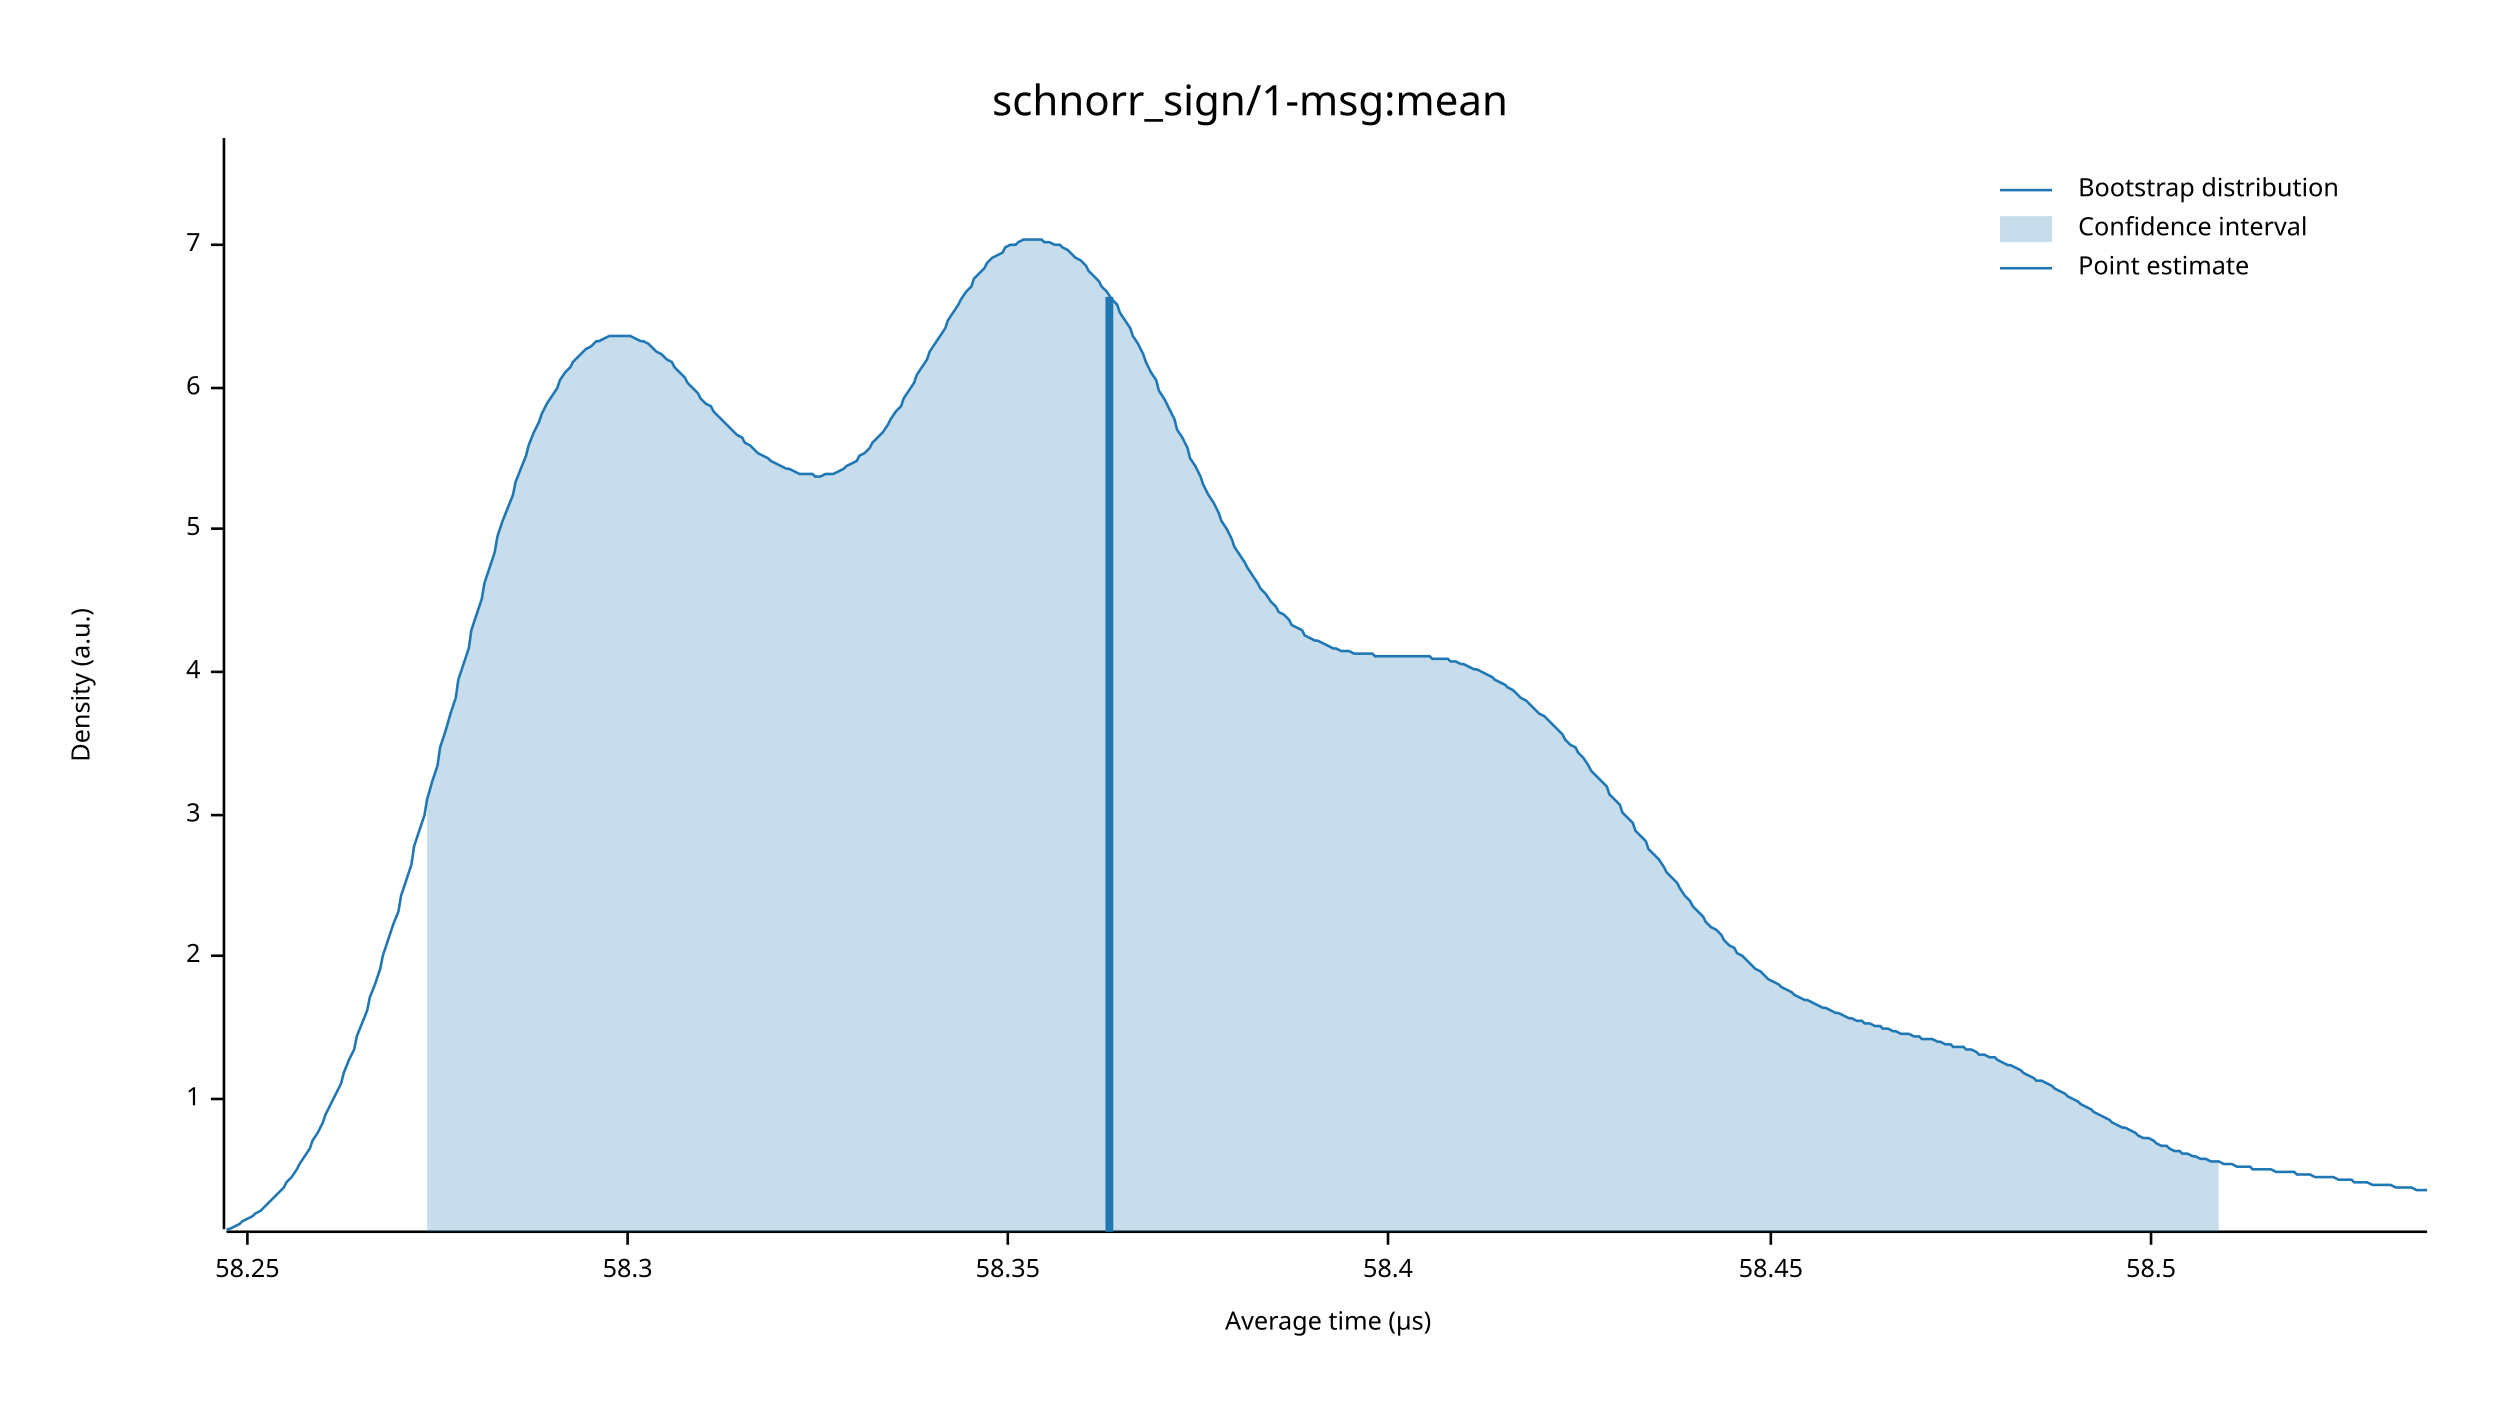
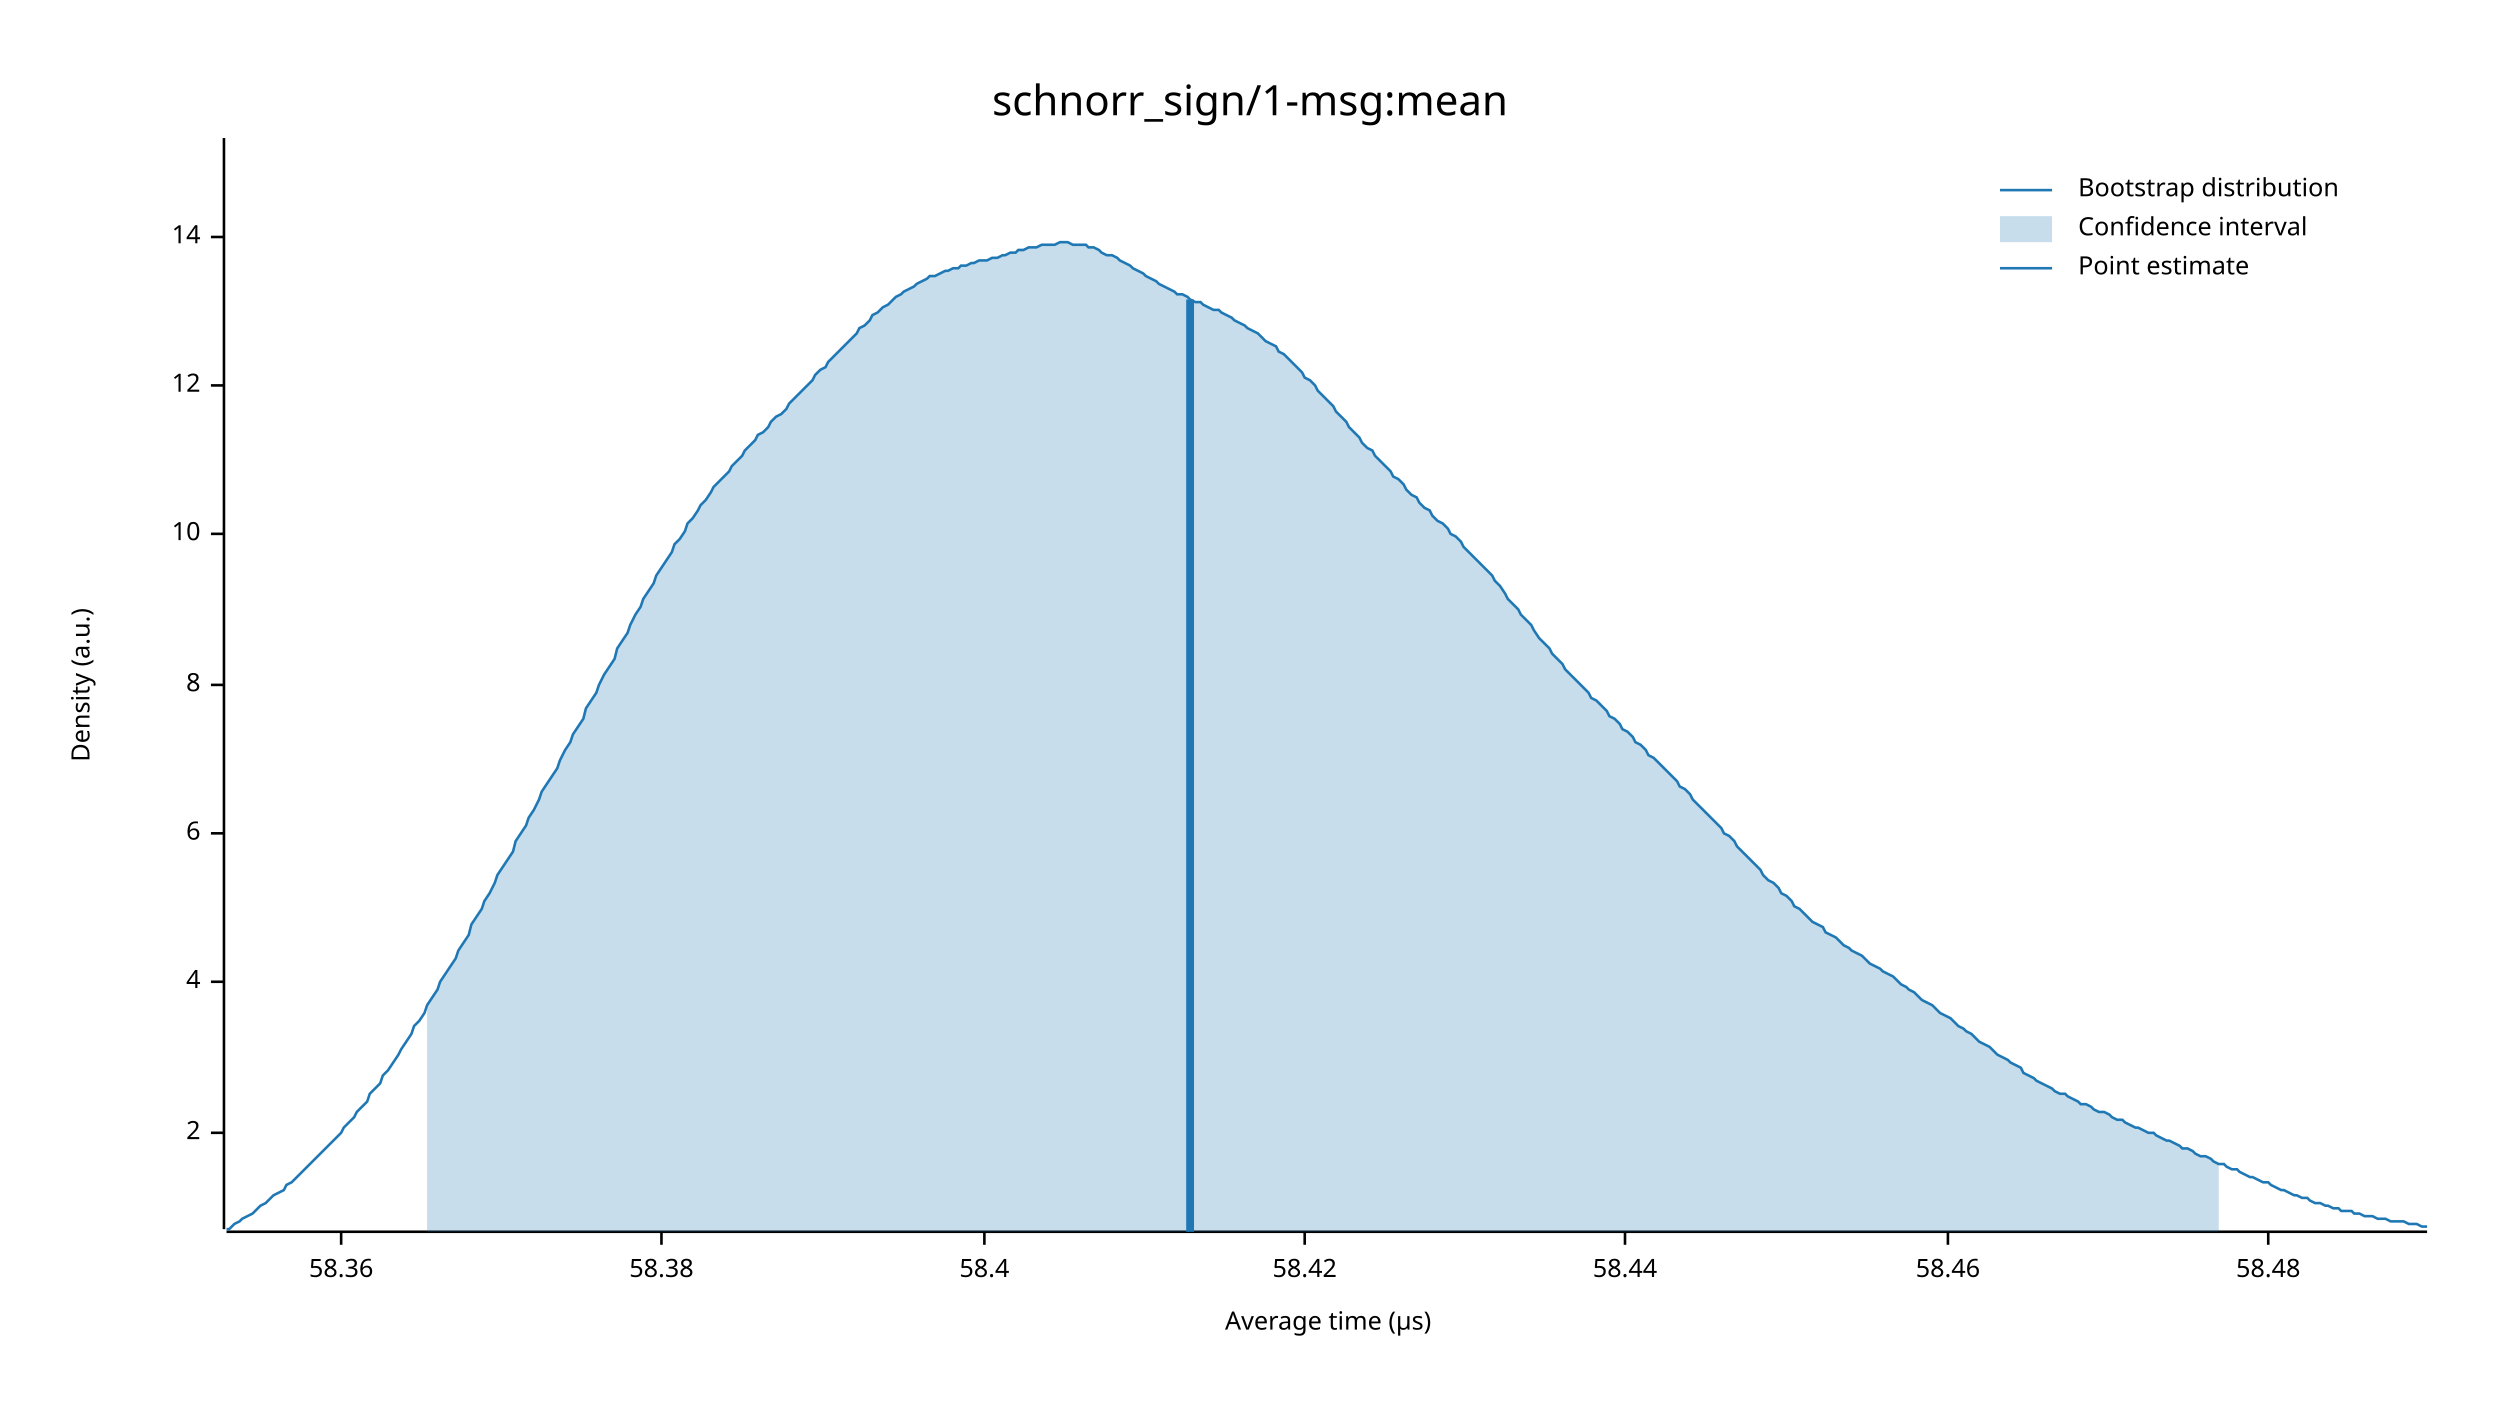
<svg xmlns="http://www.w3.org/2000/svg" width="960" height="540" viewBox="0 0 960 540">
  <text x="480" y="32" dy="0.76em" text-anchor="middle" font-family="sans-serif" font-size="16.129" opacity="1" fill="#000000">
schnorr_sign/1-msg:mean
</text>
  <text x="27" y="263" dy="0.76em" text-anchor="middle" font-family="sans-serif" font-size="9.677" opacity="1" fill="#000000" transform="rotate(270, 27, 263)">
Density (a.u.)
</text>
  <text x="510" y="513" dy="-0.5ex" text-anchor="middle" font-family="sans-serif" font-size="9.677" opacity="1" fill="#000000">
Average time (µs)
</text>
  <polyline fill="none" opacity="1" stroke="#000000" stroke-width="1" points="86,53 86,472 " />
-   <text x="77" y="422" dy="0.5ex" text-anchor="end" font-family="sans-serif" font-size="9.677" opacity="1" fill="#000000">
- 1
- </text>
-   <polyline fill="none" opacity="1" stroke="#000000" stroke-width="1" points="81,422 86,422 " />
-   <text x="77" y="367" dy="0.5ex" text-anchor="end" font-family="sans-serif" font-size="9.677" opacity="1" fill="#000000">
+   <text x="77" y="435" dy="0.5ex" text-anchor="end" font-family="sans-serif" font-size="9.677" opacity="1" fill="#000000">
2
</text>
-   <polyline fill="none" opacity="1" stroke="#000000" stroke-width="1" points="81,367 86,367 " />
-   <text x="77" y="313" dy="0.5ex" text-anchor="end" font-family="sans-serif" font-size="9.677" opacity="1" fill="#000000">
- 3
- </text>
-   <polyline fill="none" opacity="1" stroke="#000000" stroke-width="1" points="81,313 86,313 " />
-   <text x="77" y="258" dy="0.5ex" text-anchor="end" font-family="sans-serif" font-size="9.677" opacity="1" fill="#000000">
+   <polyline fill="none" opacity="1" stroke="#000000" stroke-width="1" points="81,435 86,435 " />
+   <text x="77" y="377" dy="0.5ex" text-anchor="end" font-family="sans-serif" font-size="9.677" opacity="1" fill="#000000">
4
</text>
-   <polyline fill="none" opacity="1" stroke="#000000" stroke-width="1" points="81,258 86,258 " />
-   <text x="77" y="203" dy="0.5ex" text-anchor="end" font-family="sans-serif" font-size="9.677" opacity="1" fill="#000000">
- 5
- </text>
-   <polyline fill="none" opacity="1" stroke="#000000" stroke-width="1" points="81,203 86,203 " />
-   <text x="77" y="149" dy="0.5ex" text-anchor="end" font-family="sans-serif" font-size="9.677" opacity="1" fill="#000000">
+   <polyline fill="none" opacity="1" stroke="#000000" stroke-width="1" points="81,377 86,377 " />
+   <text x="77" y="320" dy="0.5ex" text-anchor="end" font-family="sans-serif" font-size="9.677" opacity="1" fill="#000000">
6
</text>
-   <polyline fill="none" opacity="1" stroke="#000000" stroke-width="1" points="81,149 86,149 " />
-   <text x="77" y="94" dy="0.5ex" text-anchor="end" font-family="sans-serif" font-size="9.677" opacity="1" fill="#000000">
- 7
+   <polyline fill="none" opacity="1" stroke="#000000" stroke-width="1" points="81,320 86,320 " />
+   <text x="77" y="263" dy="0.5ex" text-anchor="end" font-family="sans-serif" font-size="9.677" opacity="1" fill="#000000">
+ 8
</text>
-   <polyline fill="none" opacity="1" stroke="#000000" stroke-width="1" points="81,94 86,94 " />
+   <polyline fill="none" opacity="1" stroke="#000000" stroke-width="1" points="81,263 86,263 " />
+   <text x="77" y="205" dy="0.5ex" text-anchor="end" font-family="sans-serif" font-size="9.677" opacity="1" fill="#000000">
+ 10
+ </text>
+   <polyline fill="none" opacity="1" stroke="#000000" stroke-width="1" points="81,205 86,205 " />
+   <text x="77" y="148" dy="0.5ex" text-anchor="end" font-family="sans-serif" font-size="9.677" opacity="1" fill="#000000">
+ 12
+ </text>
+   <polyline fill="none" opacity="1" stroke="#000000" stroke-width="1" points="81,148 86,148 " />
+   <text x="77" y="91" dy="0.5ex" text-anchor="end" font-family="sans-serif" font-size="9.677" opacity="1" fill="#000000">
+ 14
+ </text>
+   <polyline fill="none" opacity="1" stroke="#000000" stroke-width="1" points="81,91 86,91 " />
  <polyline fill="none" opacity="1" stroke="#000000" stroke-width="1" points="87,473 932,473 " />
-   <text x="95" y="483" dy="0.76em" text-anchor="middle" font-family="sans-serif" font-size="9.677" opacity="1" fill="#000000">
- 58.25
+   <text x="131" y="483" dy="0.76em" text-anchor="middle" font-family="sans-serif" font-size="9.677" opacity="1" fill="#000000">
+ 58.36
</text>
-   <polyline fill="none" opacity="1" stroke="#000000" stroke-width="1" points="95,473 95,478 " />
-   <text x="241" y="483" dy="0.76em" text-anchor="middle" font-family="sans-serif" font-size="9.677" opacity="1" fill="#000000">
- 58.3
+   <polyline fill="none" opacity="1" stroke="#000000" stroke-width="1" points="131,473 131,478 " />
+   <text x="254" y="483" dy="0.76em" text-anchor="middle" font-family="sans-serif" font-size="9.677" opacity="1" fill="#000000">
+ 58.38
</text>
-   <polyline fill="none" opacity="1" stroke="#000000" stroke-width="1" points="241,473 241,478 " />
-   <text x="387" y="483" dy="0.76em" text-anchor="middle" font-family="sans-serif" font-size="9.677" opacity="1" fill="#000000">
- 58.35
- </text>
-   <polyline fill="none" opacity="1" stroke="#000000" stroke-width="1" points="387,473 387,478 " />
-   <text x="533" y="483" dy="0.76em" text-anchor="middle" font-family="sans-serif" font-size="9.677" opacity="1" fill="#000000">
+   <polyline fill="none" opacity="1" stroke="#000000" stroke-width="1" points="254,473 254,478 " />
+   <text x="378" y="483" dy="0.76em" text-anchor="middle" font-family="sans-serif" font-size="9.677" opacity="1" fill="#000000">
58.4
</text>
-   <polyline fill="none" opacity="1" stroke="#000000" stroke-width="1" points="533,473 533,478 " />
-   <text x="680" y="483" dy="0.76em" text-anchor="middle" font-family="sans-serif" font-size="9.677" opacity="1" fill="#000000">
- 58.45
+   <polyline fill="none" opacity="1" stroke="#000000" stroke-width="1" points="378,473 378,478 " />
+   <text x="501" y="483" dy="0.76em" text-anchor="middle" font-family="sans-serif" font-size="9.677" opacity="1" fill="#000000">
+ 58.42
</text>
-   <polyline fill="none" opacity="1" stroke="#000000" stroke-width="1" points="680,473 680,478 " />
-   <text x="826" y="483" dy="0.76em" text-anchor="middle" font-family="sans-serif" font-size="9.677" opacity="1" fill="#000000">
- 58.5
+   <polyline fill="none" opacity="1" stroke="#000000" stroke-width="1" points="501,473 501,478 " />
+   <text x="624" y="483" dy="0.76em" text-anchor="middle" font-family="sans-serif" font-size="9.677" opacity="1" fill="#000000">
+ 58.44
</text>
-   <polyline fill="none" opacity="1" stroke="#000000" stroke-width="1" points="826,473 826,478 " />
-   <polyline fill="none" opacity="1" stroke="#1F78B4" stroke-width="1" points="87,472 88,472 90,471 92,470 93,469 95,468 97,467 98,466 100,465 102,463 103,462 105,460 107,458 109,456 110,454 112,452 114,449 115,447 117,444 119,441 120,438 122,435 124,431 125,428 127,424 129,420 131,416 132,412 134,407 136,403 137,398 139,393 141,388 142,383 144,378 146,372 147,367 149,361 151,355 153,350 154,344 156,338 158,332 159,325 161,319 163,313 164,307 166,300 168,294 169,287 171,281 173,274 175,268 176,261 178,255 180,249 181,242 183,236 185,230 186,224 188,218 190,212 191,206 193,200 195,195 197,190 198,185 200,180 202,175 203,171 205,166 207,162 208,159 210,155 212,152 214,149 215,146 217,143 219,141 220,139 222,137 224,135 225,134 227,133 229,131 230,131 232,130 234,129 236,129 237,129 239,129 241,129 242,129 244,130 246,131 247,131 249,132 251,134 252,135 254,136 256,138 258,139 259,141 261,143 263,145 264,147 266,149 268,151 269,153 271,155 273,156 274,158 276,160 278,162 280,164 281,165 283,167 285,168 286,170 288,171 290,173 291,174 293,175 295,176 296,177 298,178 300,179 302,180 303,180 305,181 307,182 308,182 310,182 312,182 313,183 315,183 317,182 318,182 320,182 322,181 324,180 325,179 327,178 329,177 330,175 332,174 334,172 335,170 337,168 339,166 341,163 342,161 344,158 346,156 347,153 349,150 351,147 352,144 354,141 356,138 357,135 359,132 361,129 363,126 364,123 366,120 368,117 369,115 371,112 373,110 374,107 376,105 378,103 379,101 381,99 383,98 385,97 386,95 388,94 390,94 391,93 393,92 395,92 396,92 398,92 400,92 401,93 403,93 405,94 407,94 408,95 410,96 412,98 413,99 415,100 417,102 418,104 420,106 422,108 423,110 425,112 427,115 429,117 430,120 432,123 434,126 435,129 437,132 439,136 440,139 442,143 444,146 445,150 447,153 449,157 451,161 452,165 454,168 456,172 457,176 459,179 461,183 462,186 464,190 466,193 468,197 469,200 471,203 473,207 474,210 476,213 478,216 479,218 481,221 483,224 484,226 486,228 488,231 490,233 491,235 493,236 495,238 496,240 498,241 500,242 501,244 503,245 505,246 506,246 508,247 510,248 512,249 513,249 515,250 517,250 518,250 520,251 522,251 523,251 525,251 527,251 528,252 530,252 532,252 534,252 535,252 537,252 539,252 540,252 542,252 544,252 545,252 547,252 549,252 550,253 552,253 554,253 556,253 557,254 559,254 561,255 562,255 564,256 566,257 567,257 569,258 571,259 573,260 574,261 576,262 578,263 579,264 581,265 583,267 584,268 586,269 588,271 589,272 591,274 593,275 595,277 596,278 598,280 600,282 601,284 603,286 605,287 606,289 608,291 610,294 611,296 613,298 615,300 617,302 618,305 620,307 622,309 623,312 625,314 627,316 628,319 630,321 632,323 633,326 635,328 637,330 639,333 640,335 642,337 644,339 645,341 647,344 649,346 650,348 652,350 654,352 655,354 657,356 659,357 661,359 662,361 664,363 666,364 667,366 669,367 671,369 672,370 674,372 676,373 677,374 679,376 681,377 683,378 684,379 686,380 688,381 689,382 691,383 693,384 694,384 696,385 698,386 700,387 701,387 703,388 705,389 706,389 708,390 710,391 711,391 713,392 715,392 716,393 718,393 720,394 722,394 723,395 725,395 727,396 728,396 730,397 732,397 733,397 735,398 737,398 738,399 740,399 742,399 744,400 745,400 747,401 749,401 750,402 752,402 754,402 755,403 757,403 759,404 760,405 762,405 764,406 766,406 767,407 769,408 771,409 772,409 774,410 776,411 777,412 779,413 781,414 782,415 784,415 786,416 788,417 789,418 791,419 793,420 794,421 796,422 798,423 799,424 801,425 803,426 804,427 806,428 808,429 810,430 811,431 813,432 815,433 816,433 818,434 820,435 821,436 823,437 825,437 827,438 828,439 830,440 832,440 833,441 835,442 837,442 838,443 840,443 842,444 843,444 845,445 847,445 849,446 850,446 852,446 854,447 855,447 857,447 859,448 860,448 862,448 864,448 865,449 867,449 869,449 871,449 872,449 874,450 876,450 877,450 879,450 881,450 882,451 884,451 886,451 887,451 889,452 891,452 893,452 894,452 896,452 898,453 899,453 901,453 903,453 904,454 906,454 908,454 909,454 911,455 913,455 915,455 916,455 918,455 920,456 921,456 923,456 925,456 926,456 928,457 930,457 932,457 " />
-   <polygon opacity="0.25" fill="#1F78B4" points="164,307 166,300 168,294 169,287 171,281 173,274 175,268 176,261 178,255 180,249 181,242 183,236 185,230 186,224 188,218 190,212 191,206 193,200 195,195 197,190 198,185 200,180 202,175 203,171 205,166 207,162 208,159 210,155 212,152 214,149 215,146 217,143 219,141 220,139 222,137 224,135 225,134 227,133 229,131 230,131 232,130 234,129 236,129 237,129 239,129 241,129 242,129 244,130 246,131 247,131 249,132 251,134 252,135 254,136 256,138 258,139 259,141 261,143 263,145 264,147 266,149 268,151 269,153 271,155 273,156 274,158 276,160 278,162 280,164 281,165 283,167 285,168 286,170 288,171 290,173 291,174 293,175 295,176 296,177 298,178 300,179 302,180 303,180 305,181 307,182 308,182 310,182 312,182 313,183 315,183 317,182 318,182 320,182 322,181 324,180 325,179 327,178 329,177 330,175 332,174 334,172 335,170 337,168 339,166 341,163 342,161 344,158 346,156 347,153 349,150 351,147 352,144 354,141 356,138 357,135 359,132 361,129 363,126 364,123 366,120 368,117 369,115 371,112 373,110 374,107 376,105 378,103 379,101 381,99 383,98 385,97 386,95 388,94 390,94 391,93 393,92 395,92 396,92 398,92 400,92 401,93 403,93 405,94 407,94 408,95 410,96 412,98 413,99 415,100 417,102 418,104 420,106 422,108 423,110 425,112 427,115 429,117 430,120 432,123 434,126 435,129 437,132 439,136 440,139 442,143 444,146 445,150 447,153 449,157 451,161 452,165 454,168 456,172 457,176 459,179 461,183 462,186 464,190 466,193 468,197 469,200 471,203 473,207 474,210 476,213 478,216 479,218 481,221 483,224 484,226 486,228 488,231 490,233 491,235 493,236 495,238 496,240 498,241 500,242 501,244 503,245 505,246 506,246 508,247 510,248 512,249 513,249 515,250 517,250 518,250 520,251 522,251 523,251 525,251 527,251 528,252 530,252 532,252 534,252 535,252 537,252 539,252 540,252 542,252 544,252 545,252 547,252 549,252 550,253 552,253 554,253 556,253 557,254 559,254 561,255 562,255 564,256 566,257 567,257 569,258 571,259 573,260 574,261 576,262 578,263 579,264 581,265 583,267 584,268 586,269 588,271 589,272 591,274 593,275 595,277 596,278 598,280 600,282 601,284 603,286 605,287 606,289 608,291 610,294 611,296 613,298 615,300 617,302 618,305 620,307 622,309 623,312 625,314 627,316 628,319 630,321 632,323 633,326 635,328 637,330 639,333 640,335 642,337 644,339 645,341 647,344 649,346 650,348 652,350 654,352 655,354 657,356 659,357 661,359 662,361 664,363 666,364 667,366 669,367 671,369 672,370 674,372 676,373 677,374 679,376 681,377 683,378 684,379 686,380 688,381 689,382 691,383 693,384 694,384 696,385 698,386 700,387 701,387 703,388 705,389 706,389 708,390 710,391 711,391 713,392 715,392 716,393 718,393 720,394 722,394 723,395 725,395 727,396 728,396 730,397 732,397 733,397 735,398 737,398 738,399 740,399 742,399 744,400 745,400 747,401 749,401 750,402 752,402 754,402 755,403 757,403 759,404 760,405 762,405 764,406 766,406 767,407 769,408 771,409 772,409 774,410 776,411 777,412 779,413 781,414 782,415 784,415 786,416 788,417 789,418 791,419 793,420 794,421 796,422 798,423 799,424 801,425 803,426 804,427 806,428 808,429 810,430 811,431 813,432 815,433 816,433 818,434 820,435 821,436 823,437 825,437 827,438 828,439 830,440 832,440 833,441 835,442 837,442 838,443 840,443 842,444 843,444 845,445 847,445 849,446 850,446 852,446 852,473 164,473 " />
-   <polyline fill="none" opacity="1" stroke="#1F78B4" stroke-width="3" points="426,473 426,114 " />
+   <polyline fill="none" opacity="1" stroke="#000000" stroke-width="1" points="624,473 624,478 " />
+   <text x="748" y="483" dy="0.76em" text-anchor="middle" font-family="sans-serif" font-size="9.677" opacity="1" fill="#000000">
+ 58.46
+ </text>
+   <polyline fill="none" opacity="1" stroke="#000000" stroke-width="1" points="748,473 748,478 " />
+   <text x="871" y="483" dy="0.76em" text-anchor="middle" font-family="sans-serif" font-size="9.677" opacity="1" fill="#000000">
+ 58.48
+ </text>
+   <polyline fill="none" opacity="1" stroke="#000000" stroke-width="1" points="871,473 871,478 " />
+   <polyline fill="none" opacity="1" stroke="#1F78B4" stroke-width="1" points="87,472 88,472 90,470 92,469 93,468 95,467 97,466 98,465 100,463 102,462 103,461 105,459 107,458 109,457 110,455 112,454 114,452 115,451 117,449 119,447 120,446 122,444 124,442 125,441 127,439 129,437 131,435 132,433 134,431 136,429 137,427 139,425 141,423 142,420 144,418 146,416 147,413 149,411 151,408 153,405 154,403 156,400 158,397 159,394 161,392 163,389 164,386 166,383 168,380 169,377 171,374 173,371 175,368 176,365 178,362 180,359 181,355 183,352 185,349 186,346 188,343 190,339 191,336 193,333 195,330 197,327 198,323 200,320 202,317 203,314 205,311 207,307 208,304 210,301 212,298 214,295 215,292 217,288 219,285 220,282 222,279 224,276 225,272 227,269 229,266 230,263 232,259 234,256 236,253 237,249 239,246 241,243 242,240 244,236 246,233 247,230 249,227 251,224 252,221 254,218 256,215 258,212 259,209 261,207 263,204 264,201 266,199 268,196 269,194 271,192 273,189 274,187 276,185 278,183 280,181 281,179 283,177 285,175 286,173 288,171 290,169 291,167 293,166 295,164 296,162 298,160 300,159 302,157 303,155 305,153 307,151 308,150 310,148 312,146 313,144 315,142 317,141 318,139 320,137 322,135 324,133 325,132 327,130 329,128 330,126 332,125 334,123 335,121 337,120 339,118 341,117 342,116 344,114 346,113 347,112 349,111 351,110 352,109 354,108 356,107 357,106 359,106 361,105 363,104 364,104 366,103 368,103 369,102 371,102 373,101 374,101 376,100 378,100 379,100 381,99 383,99 385,98 386,98 388,97 390,97 391,96 393,96 395,95 396,95 398,95 400,94 401,94 403,94 405,94 407,93 408,93 410,93 412,94 413,94 415,94 417,94 418,95 420,95 422,96 423,97 425,98 427,98 429,99 430,100 432,101 434,102 435,103 437,104 439,105 440,106 442,107 444,108 445,109 447,110 449,111 451,112 452,113 454,113 456,114 457,115 459,116 461,116 462,117 464,118 466,119 468,119 469,120 471,121 473,122 474,123 476,124 478,125 479,126 481,127 483,128 484,129 486,131 488,132 490,133 491,135 493,136 495,138 496,139 498,141 500,143 501,145 503,146 505,148 506,150 508,152 510,154 512,156 513,158 515,160 517,162 518,164 520,166 522,168 523,170 525,172 527,173 528,175 530,177 532,179 534,181 535,183 537,184 539,186 540,188 542,190 544,191 545,193 547,195 549,196 550,198 552,200 554,201 556,203 557,205 559,206 561,208 562,210 564,212 566,214 567,215 569,217 571,219 573,221 574,223 576,225 578,228 579,230 581,232 583,234 584,236 586,238 588,240 589,242 591,245 593,247 595,249 596,251 598,253 600,255 601,257 603,259 605,261 606,262 608,264 610,266 611,268 613,269 615,271 617,273 618,275 620,276 622,278 623,280 625,281 627,283 628,285 630,286 632,288 633,290 635,291 637,293 639,295 640,296 642,298 644,300 645,302 647,303 649,305 650,307 652,309 654,311 655,312 657,314 659,316 661,318 662,320 664,321 666,323 667,325 669,327 671,329 672,330 674,332 676,334 677,336 679,338 681,339 683,341 684,343 686,344 688,346 689,348 691,349 693,351 694,352 696,354 698,355 700,356 701,358 703,359 705,360 706,361 708,363 710,364 711,365 713,366 715,367 716,368 718,370 720,371 722,372 723,373 725,374 727,375 728,376 730,378 732,379 733,380 735,381 737,383 738,384 740,385 742,386 744,388 745,389 747,390 749,391 750,392 752,394 754,395 755,396 757,397 759,399 760,400 762,401 764,402 766,404 767,405 769,406 771,407 772,408 774,409 776,410 777,412 779,413 781,414 782,415 784,416 786,417 788,418 789,419 791,420 793,420 794,421 796,422 798,423 799,424 801,424 803,425 804,426 806,427 808,427 810,428 811,429 813,430 815,430 816,431 818,432 820,433 821,433 823,434 825,435 827,435 828,436 830,437 832,438 833,438 835,439 837,440 838,441 840,441 842,442 843,443 845,444 847,444 849,445 850,446 852,447 854,447 855,448 857,449 859,449 860,450 862,451 864,452 865,452 867,453 869,454 871,454 872,455 874,456 876,457 877,457 879,458 881,459 882,459 884,460 886,460 887,461 889,462 891,462 893,463 894,463 896,464 898,464 899,465 901,465 903,465 904,466 906,466 908,467 909,467 911,467 913,468 915,468 916,468 918,469 920,469 921,469 923,469 925,470 926,470 928,470 930,471 932,471 " />
+   <polygon opacity="0.25" fill="#1F78B4" points="164,386 166,383 168,380 169,377 171,374 173,371 175,368 176,365 178,362 180,359 181,355 183,352 185,349 186,346 188,343 190,339 191,336 193,333 195,330 197,327 198,323 200,320 202,317 203,314 205,311 207,307 208,304 210,301 212,298 214,295 215,292 217,288 219,285 220,282 222,279 224,276 225,272 227,269 229,266 230,263 232,259 234,256 236,253 237,249 239,246 241,243 242,240 244,236 246,233 247,230 249,227 251,224 252,221 254,218 256,215 258,212 259,209 261,207 263,204 264,201 266,199 268,196 269,194 271,192 273,189 274,187 276,185 278,183 280,181 281,179 283,177 285,175 286,173 288,171 290,169 291,167 293,166 295,164 296,162 298,160 300,159 302,157 303,155 305,153 307,151 308,150 310,148 312,146 313,144 315,142 317,141 318,139 320,137 322,135 324,133 325,132 327,130 329,128 330,126 332,125 334,123 335,121 337,120 339,118 341,117 342,116 344,114 346,113 347,112 349,111 351,110 352,109 354,108 356,107 357,106 359,106 361,105 363,104 364,104 366,103 368,103 369,102 371,102 373,101 374,101 376,100 378,100 379,100 381,99 383,99 385,98 386,98 388,97 390,97 391,96 393,96 395,95 396,95 398,95 400,94 401,94 403,94 405,94 407,93 408,93 410,93 412,94 413,94 415,94 417,94 418,95 420,95 422,96 423,97 425,98 427,98 429,99 430,100 432,101 434,102 435,103 437,104 439,105 440,106 442,107 444,108 445,109 447,110 449,111 451,112 452,113 454,113 456,114 457,115 459,116 461,116 462,117 464,118 466,119 468,119 469,120 471,121 473,122 474,123 476,124 478,125 479,126 481,127 483,128 484,129 486,131 488,132 490,133 491,135 493,136 495,138 496,139 498,141 500,143 501,145 503,146 505,148 506,150 508,152 510,154 512,156 513,158 515,160 517,162 518,164 520,166 522,168 523,170 525,172 527,173 528,175 530,177 532,179 534,181 535,183 537,184 539,186 540,188 542,190 544,191 545,193 547,195 549,196 550,198 552,200 554,201 556,203 557,205 559,206 561,208 562,210 564,212 566,214 567,215 569,217 571,219 573,221 574,223 576,225 578,228 579,230 581,232 583,234 584,236 586,238 588,240 589,242 591,245 593,247 595,249 596,251 598,253 600,255 601,257 603,259 605,261 606,262 608,264 610,266 611,268 613,269 615,271 617,273 618,275 620,276 622,278 623,280 625,281 627,283 628,285 630,286 632,288 633,290 635,291 637,293 639,295 640,296 642,298 644,300 645,302 647,303 649,305 650,307 652,309 654,311 655,312 657,314 659,316 661,318 662,320 664,321 666,323 667,325 669,327 671,329 672,330 674,332 676,334 677,336 679,338 681,339 683,341 684,343 686,344 688,346 689,348 691,349 693,351 694,352 696,354 698,355 700,356 701,358 703,359 705,360 706,361 708,363 710,364 711,365 713,366 715,367 716,368 718,370 720,371 722,372 723,373 725,374 727,375 728,376 730,378 732,379 733,380 735,381 737,383 738,384 740,385 742,386 744,388 745,389 747,390 749,391 750,392 752,394 754,395 755,396 757,397 759,399 760,400 762,401 764,402 766,404 767,405 769,406 771,407 772,408 774,409 776,410 777,412 779,413 781,414 782,415 784,416 786,417 788,418 789,419 791,420 793,420 794,421 796,422 798,423 799,424 801,424 803,425 804,426 806,427 808,427 810,428 811,429 813,430 815,430 816,431 818,432 820,433 821,433 823,434 825,435 827,435 828,436 830,437 832,438 833,438 835,439 837,440 838,441 840,441 842,442 843,443 845,444 847,444 849,445 850,446 852,447 852,473 164,473 " />
+   <polyline fill="none" opacity="1" stroke="#1F78B4" stroke-width="3" points="457,473 457,115 " />
  <text x="798" y="68" dy="0.76em" text-anchor="start" font-family="sans-serif" font-size="9.677" opacity="1" fill="#000000">
Bootstrap distribution
</text>
  <text x="798" y="83" dy="0.76em" text-anchor="start" font-family="sans-serif" font-size="9.677" opacity="1" fill="#000000">
Confidence interval
</text>
  <text x="798" y="98" dy="0.76em" text-anchor="start" font-family="sans-serif" font-size="9.677" opacity="1" fill="#000000">
Point estimate
</text>
  <polyline fill="none" opacity="1" stroke="#1F78B4" stroke-width="1" points="768,73 788,73 " />
  <rect x="768" y="83" width="20" height="10" opacity="0.25" fill="#1F78B4" stroke="none" />
  <polyline fill="none" opacity="1" stroke="#1F78B4" stroke-width="1" points="768,103 788,103 " />
</svg>
